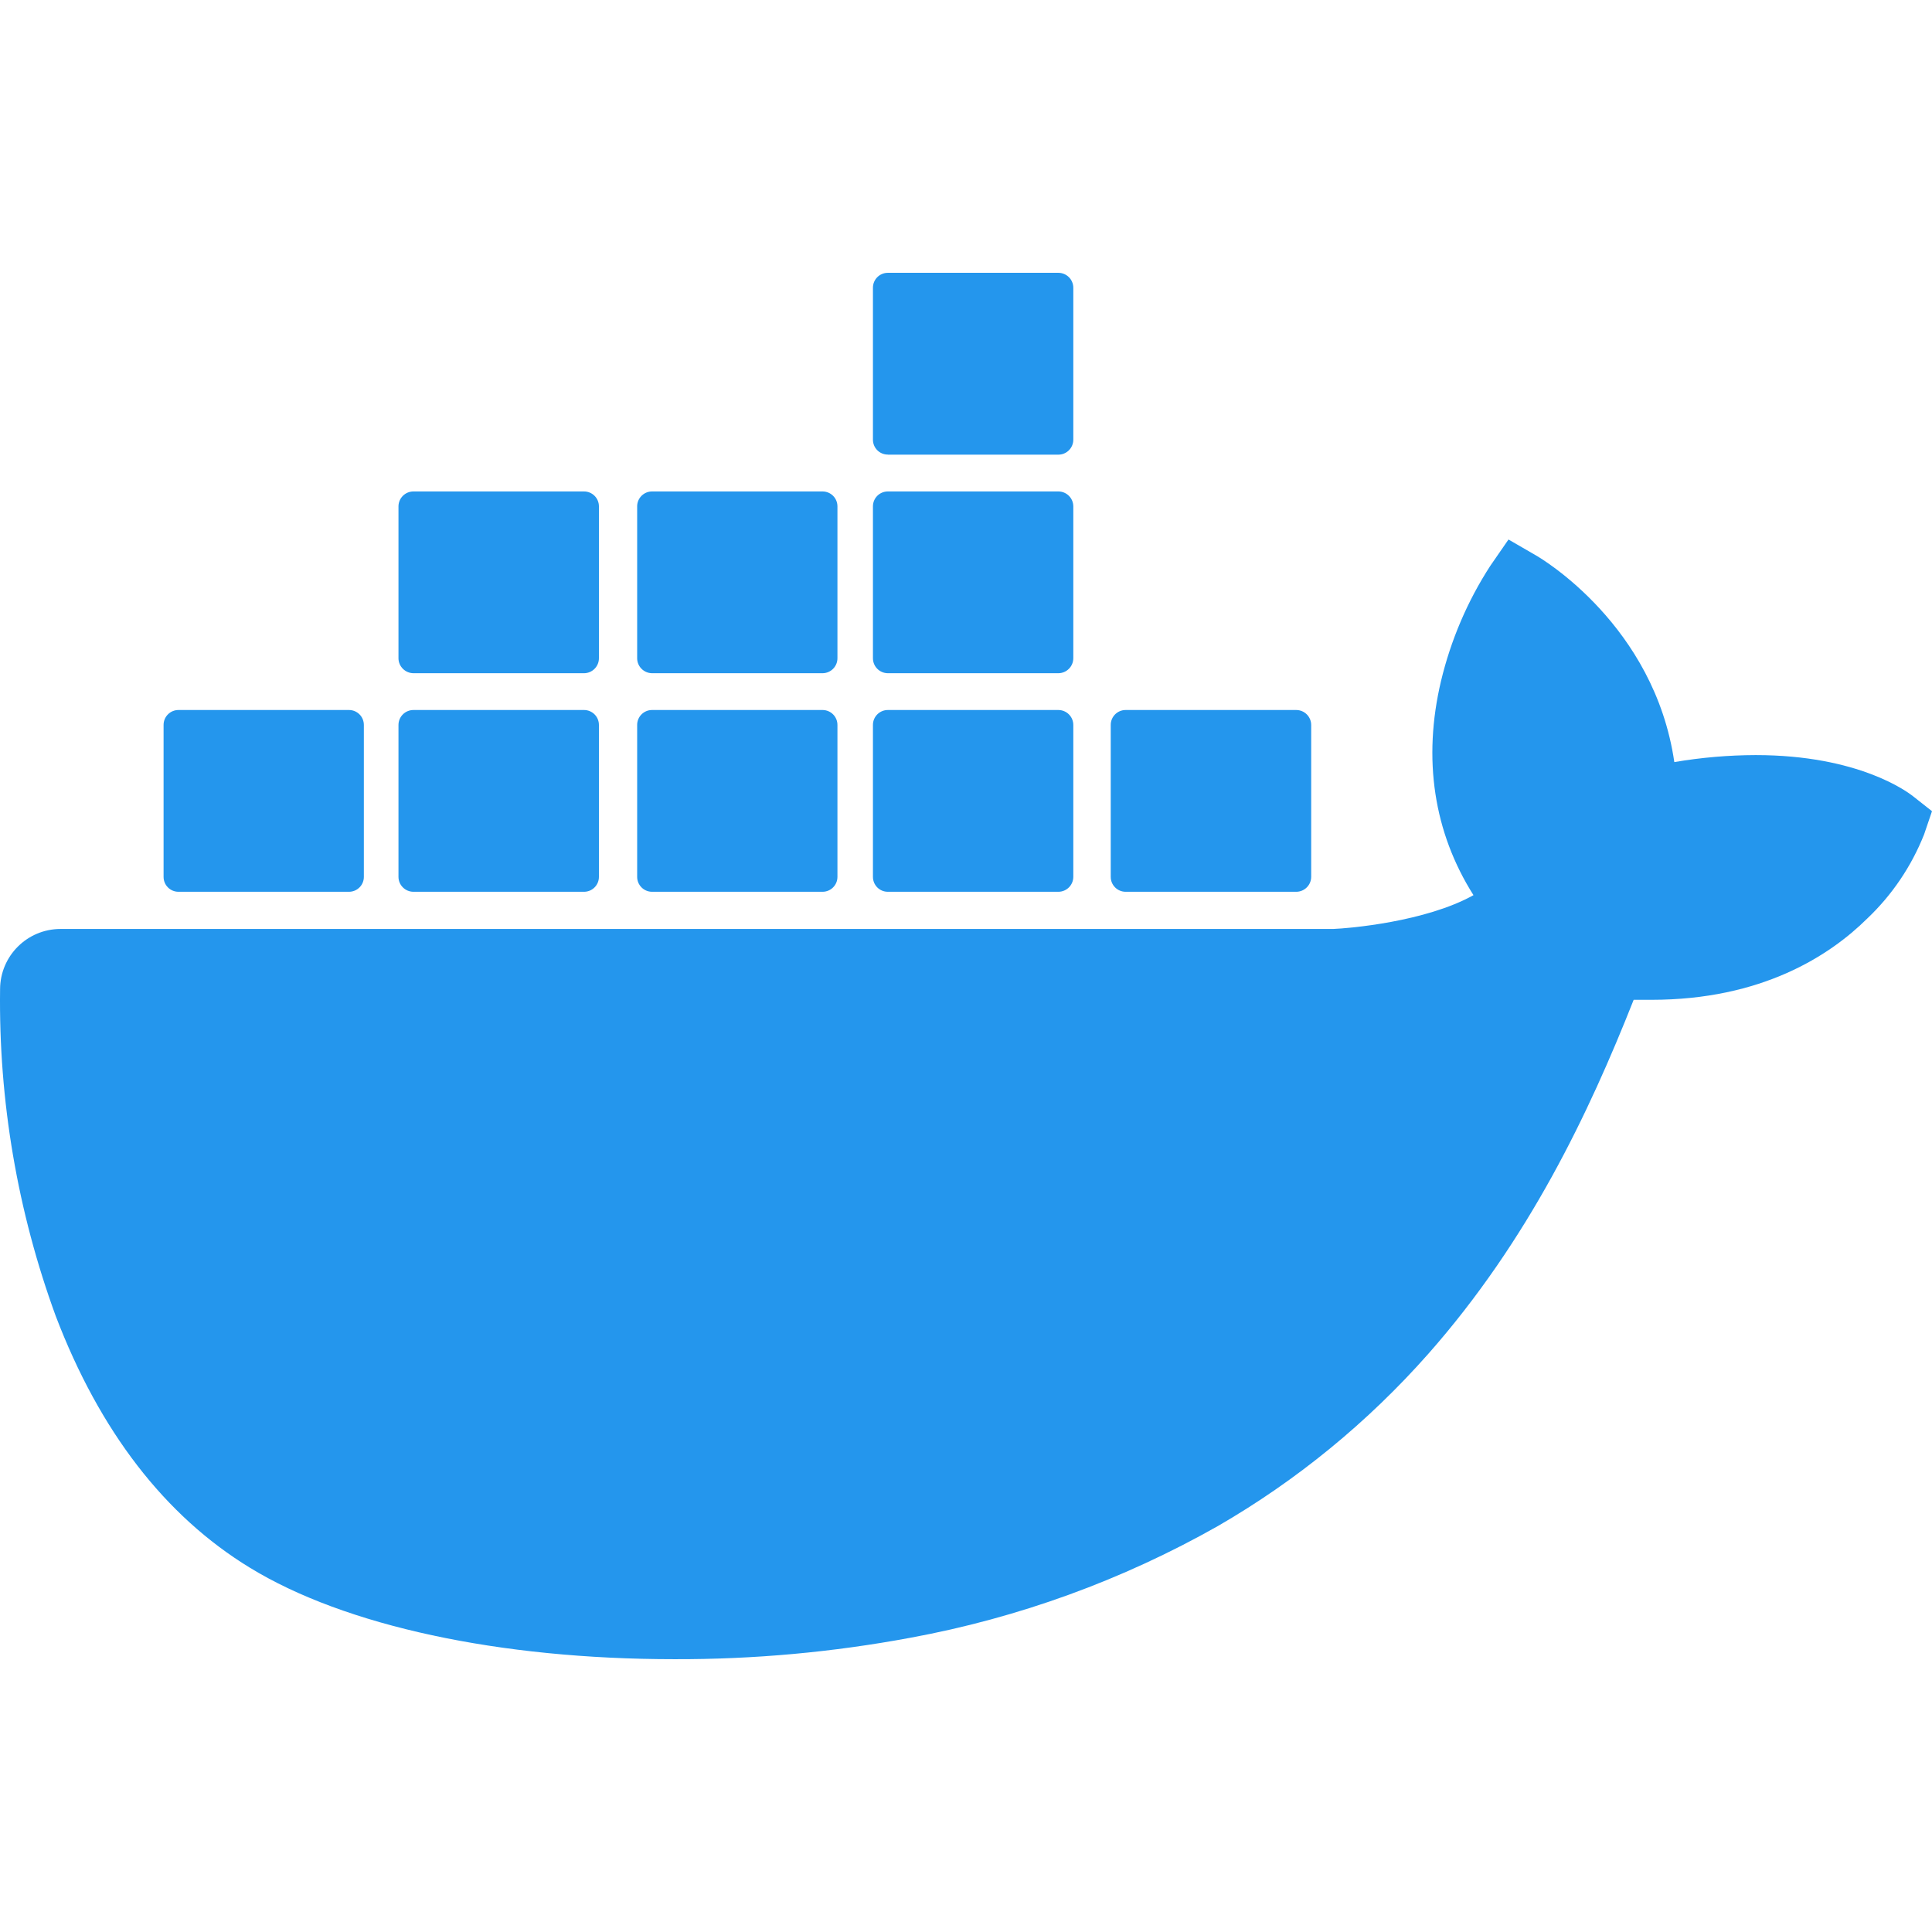
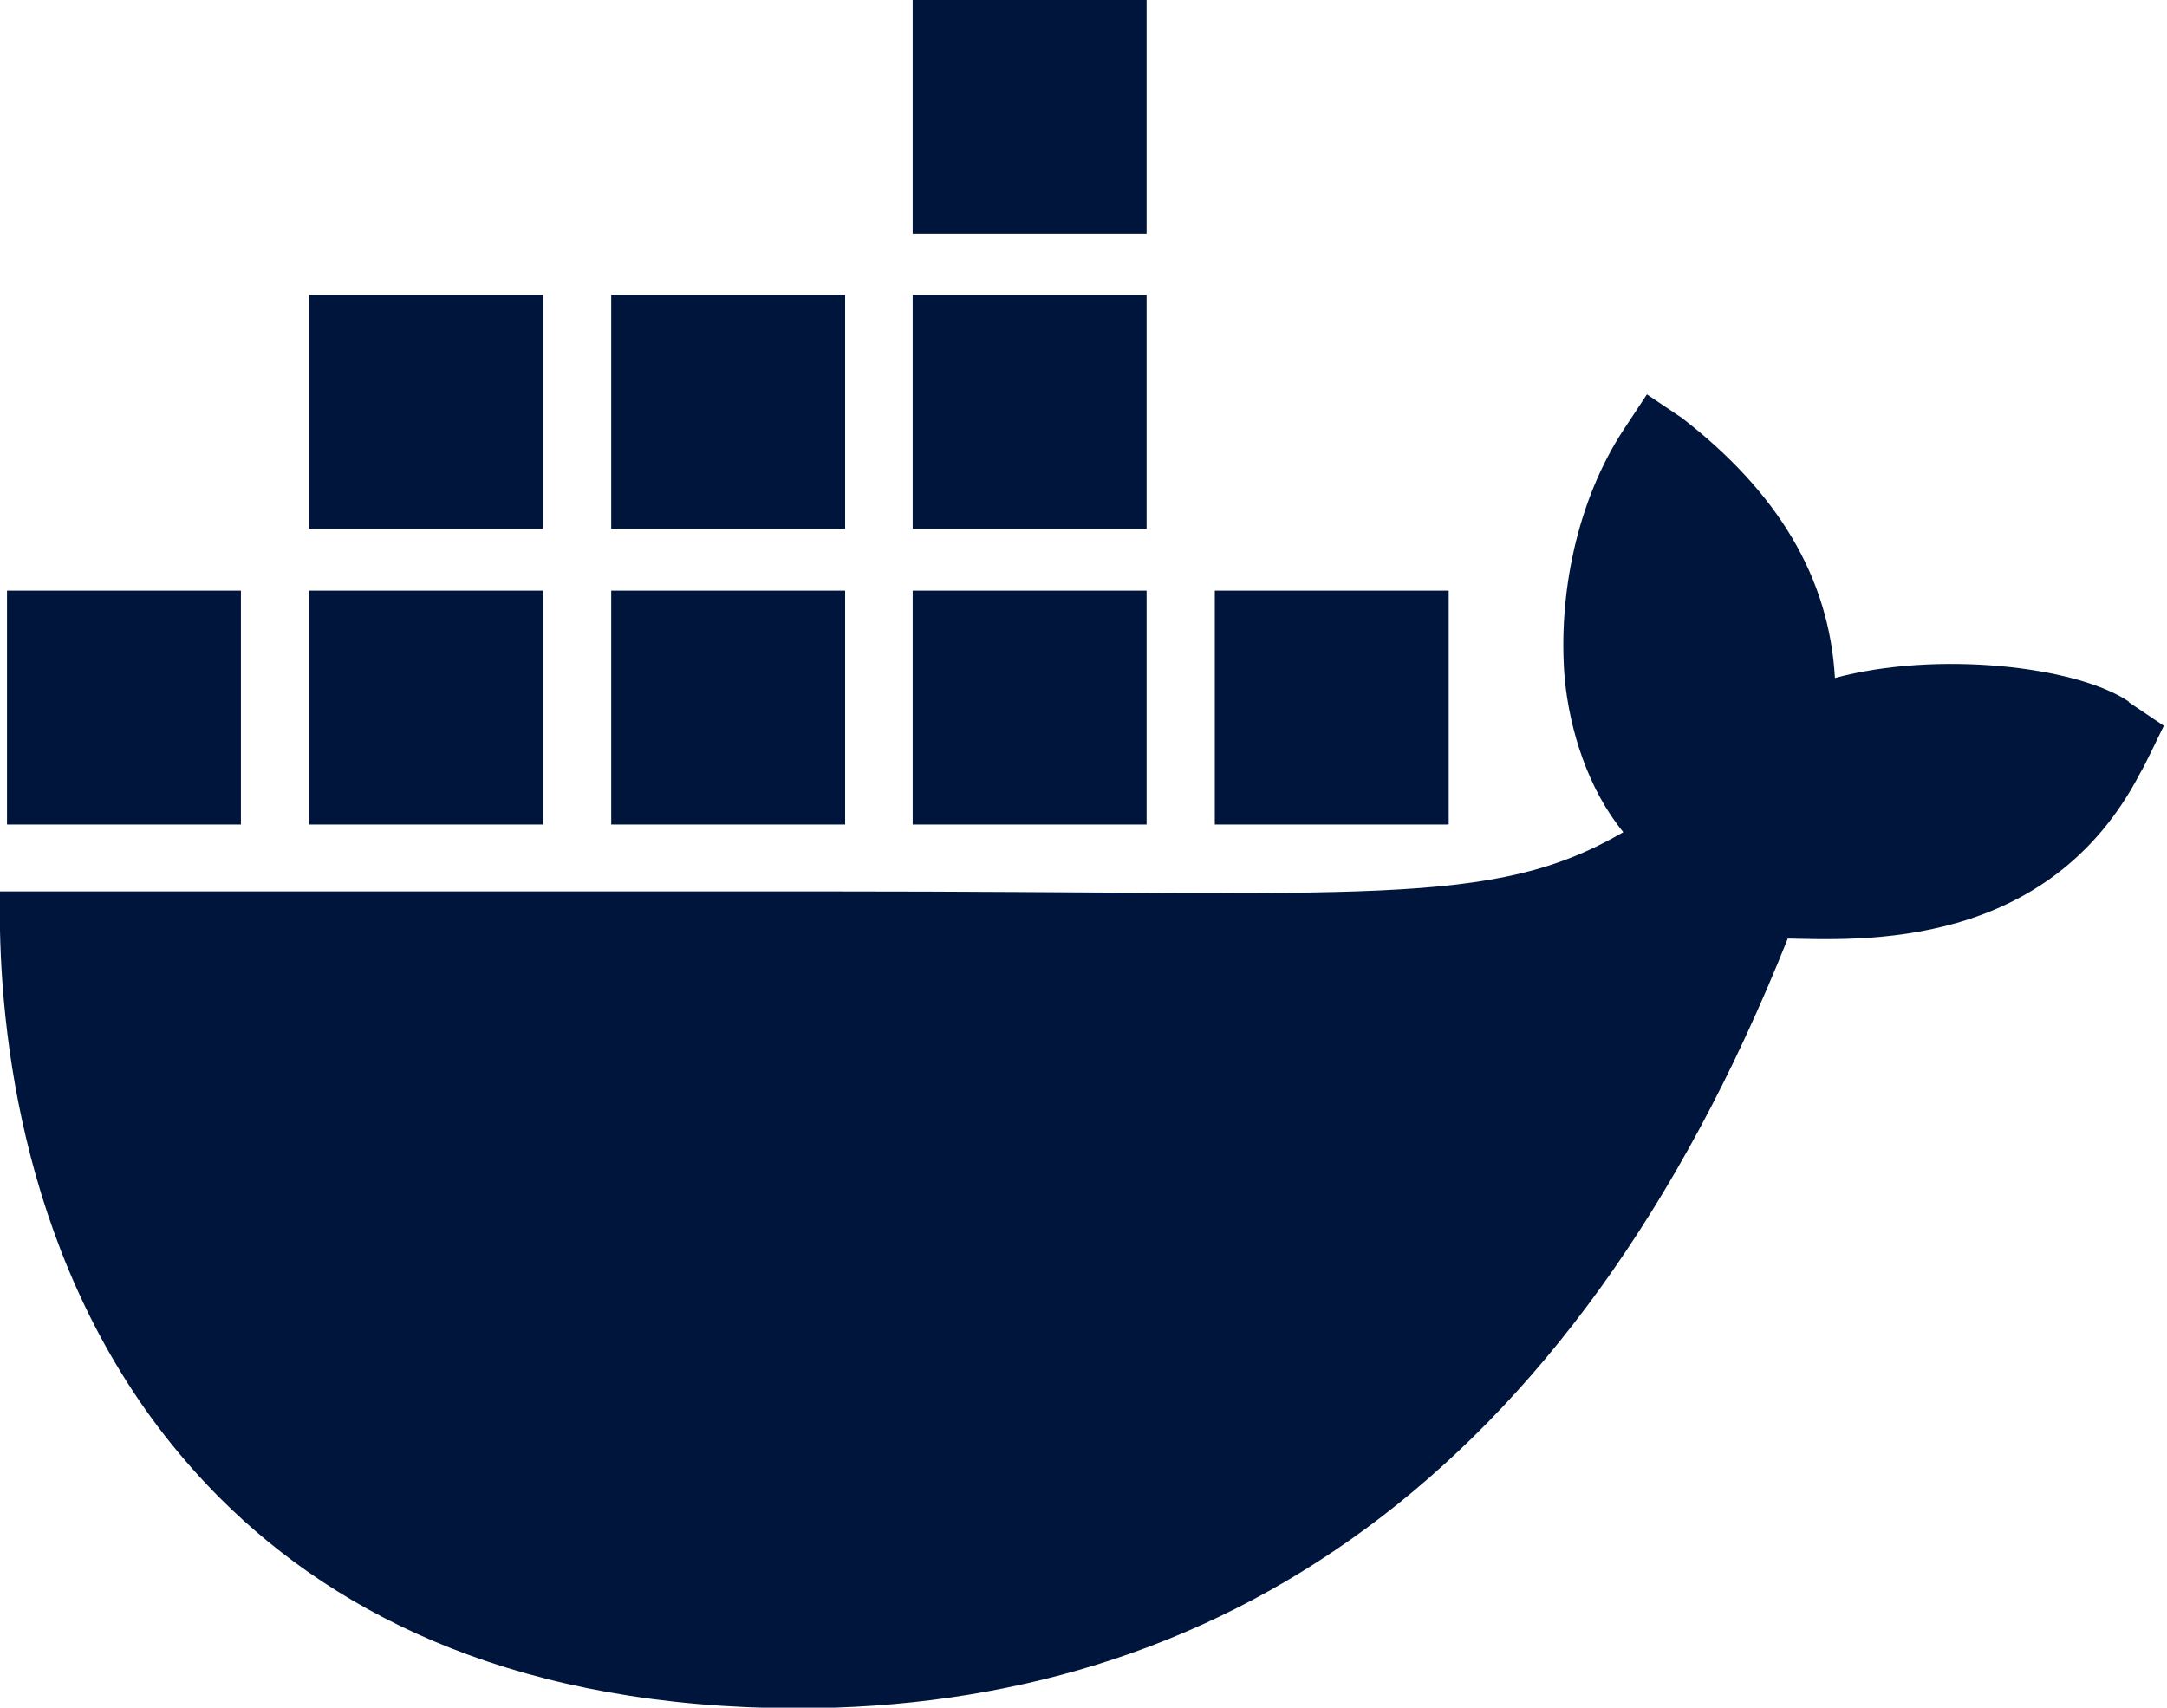
- <svg xmlns="http://www.w3.org/2000/svg" fill="#2496ED" role="img" viewBox="0 0 24 24">
-   <path d="M13.983 11.078h2.119a.186.186 0 00.186-.185V9.006a.186.186 0 00-.186-.186h-2.119a.185.185 0 00-.185.185v1.888c0 .102.083.185.185.185m-2.954-5.43h2.118a.186.186 0 00.186-.186V3.574a.186.186 0 00-.186-.185h-2.118a.185.185 0 00-.185.185v1.888c0 .102.082.185.185.185m0 2.716h2.118a.187.187 0 00.186-.186V6.29a.186.186 0 00-.186-.185h-2.118a.185.185 0 00-.185.185v1.887c0 .102.082.185.185.186m-2.93 0h2.12a.186.186 0 00.184-.186V6.29a.185.185 0 00-.185-.185H8.1a.185.185 0 00-.185.185v1.887c0 .102.083.185.185.186m-2.964 0h2.119a.186.186 0 00.185-.186V6.29a.185.185 0 00-.185-.185H5.136a.186.186 0 00-.186.185v1.887c0 .102.084.185.186.186m5.893 2.715h2.118a.186.186 0 00.186-.185V9.006a.186.186 0 00-.186-.186h-2.118a.185.185 0 00-.185.185v1.888c0 .102.082.185.185.185m-2.93 0h2.12a.185.185 0 00.184-.185V9.006a.185.185 0 00-.184-.186h-2.12a.185.185 0 00-.184.185v1.888c0 .102.083.185.185.185m-2.964 0h2.119a.185.185 0 00.185-.185V9.006a.185.185 0 00-.184-.186h-2.12a.186.186 0 00-.186.186v1.887c0 .102.084.185.186.185m-2.92 0h2.12a.185.185 0 00.184-.185V9.006a.185.185 0 00-.184-.186h-2.12a.185.185 0 00-.184.185v1.888c0 .102.082.185.185.185M23.763 9.89c-.065-.051-.672-.51-1.954-.51-.338.001-.676.03-1.01.087-.248-1.7-1.653-2.53-1.716-2.566l-.344-.199-.226.327c-.284.438-.49.922-.612 1.43-.23.97-.09 1.882.403 2.661-.595.332-1.55.413-1.744.42H.751a.751.751 0 00-.75.748 11.376 11.376 0 00.692 4.062c.545 1.428 1.355 2.48 2.41 3.124 1.18.723 3.1 1.137 5.275 1.137.983.003 1.963-.086 2.93-.266a12.248 12.248 0 003.823-1.389c.98-.567 1.86-1.288 2.61-2.136 1.252-1.418 1.998-2.997 2.553-4.4h.221c1.372 0 2.215-.549 2.68-1.009.309-.293.55-.65.707-1.046l.098-.288Z" />
+ <svg xmlns="http://www.w3.org/2000/svg" id="Layer_1" version="1.1" viewBox="0 0 340 268">
+   <defs>
+     <style>
+       .st0 {
+         fill: none;
+       }
+ 
+       .st1 {
+         fill: #00153c;
+       }
+ 
+       .st2 {
+         clip-path: url(#clippath);
+       }
+     </style>
+     <clipPath id="clippath">
+       <rect class="st0" width="339.5" height="268" />
+     </clipPath>
+   </defs>
+   <g class="st2">
+     <path class="st1" d="M334,110.1c-8.3-5.6-30.2-8-46.1-3.7-.9-15.8-9-29.2-24-40.8l-5.5-3.7-3.7,5.6c-7.2,11-10.3,25.7-9.2,39,.8,8.2,3.7,17.4,9.2,24.1-20.7,12-39.8,9.3-124.3,9.3H0c-.4,19.1,2.7,55.8,26,85.6,2.6,3.3,5.4,6.5,8.5,9.6,19,19,47.6,32.9,90.5,33,65.4,0,121.4-35.3,155.5-120.8,11.2.2,40.8,2,55.3-26,.4-.5,3.7-7.4,3.7-7.4l-5.5-3.7h0ZM85.2,92.7h-36.7v36.7h36.7v-36.7ZM132.6,92.7h-36.7v36.7h36.7v-36.7ZM179.9,92.7h-36.7v36.7h36.7v-36.7ZM227.3,92.7h-36.7v36.7h36.7v-36.7ZM37.8,92.7H1.1v36.7h36.7v-36.7ZM85.2,46.3h-36.7v36.7h36.7v-36.7ZM132.6,46.3h-36.7v36.7h36.7v-36.7ZM179.9,46.3h-36.7v36.7h36.7v-36.7ZM179.9,0h-36.7v36.7h36.7V0Z" />
+   </g>
</svg>
